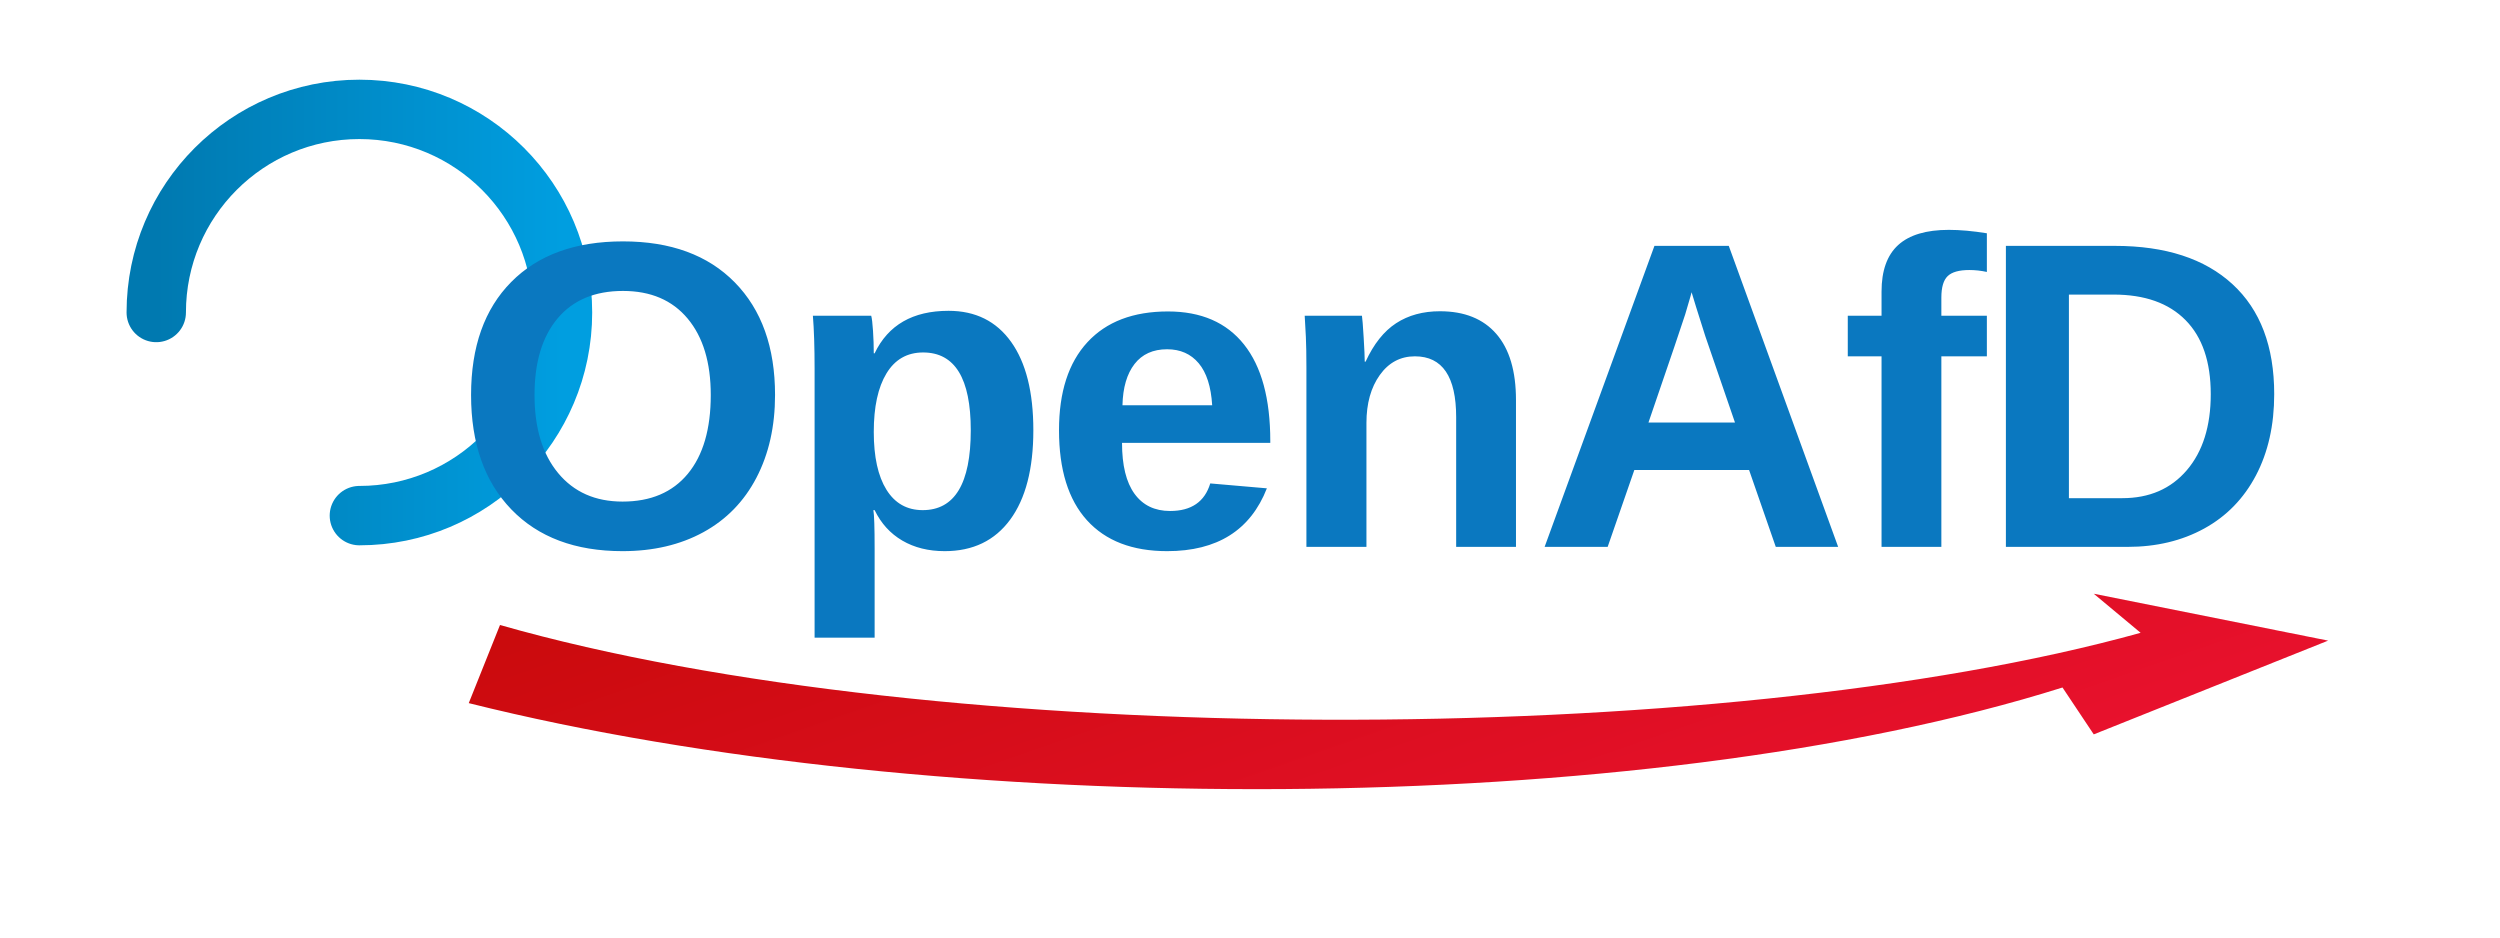
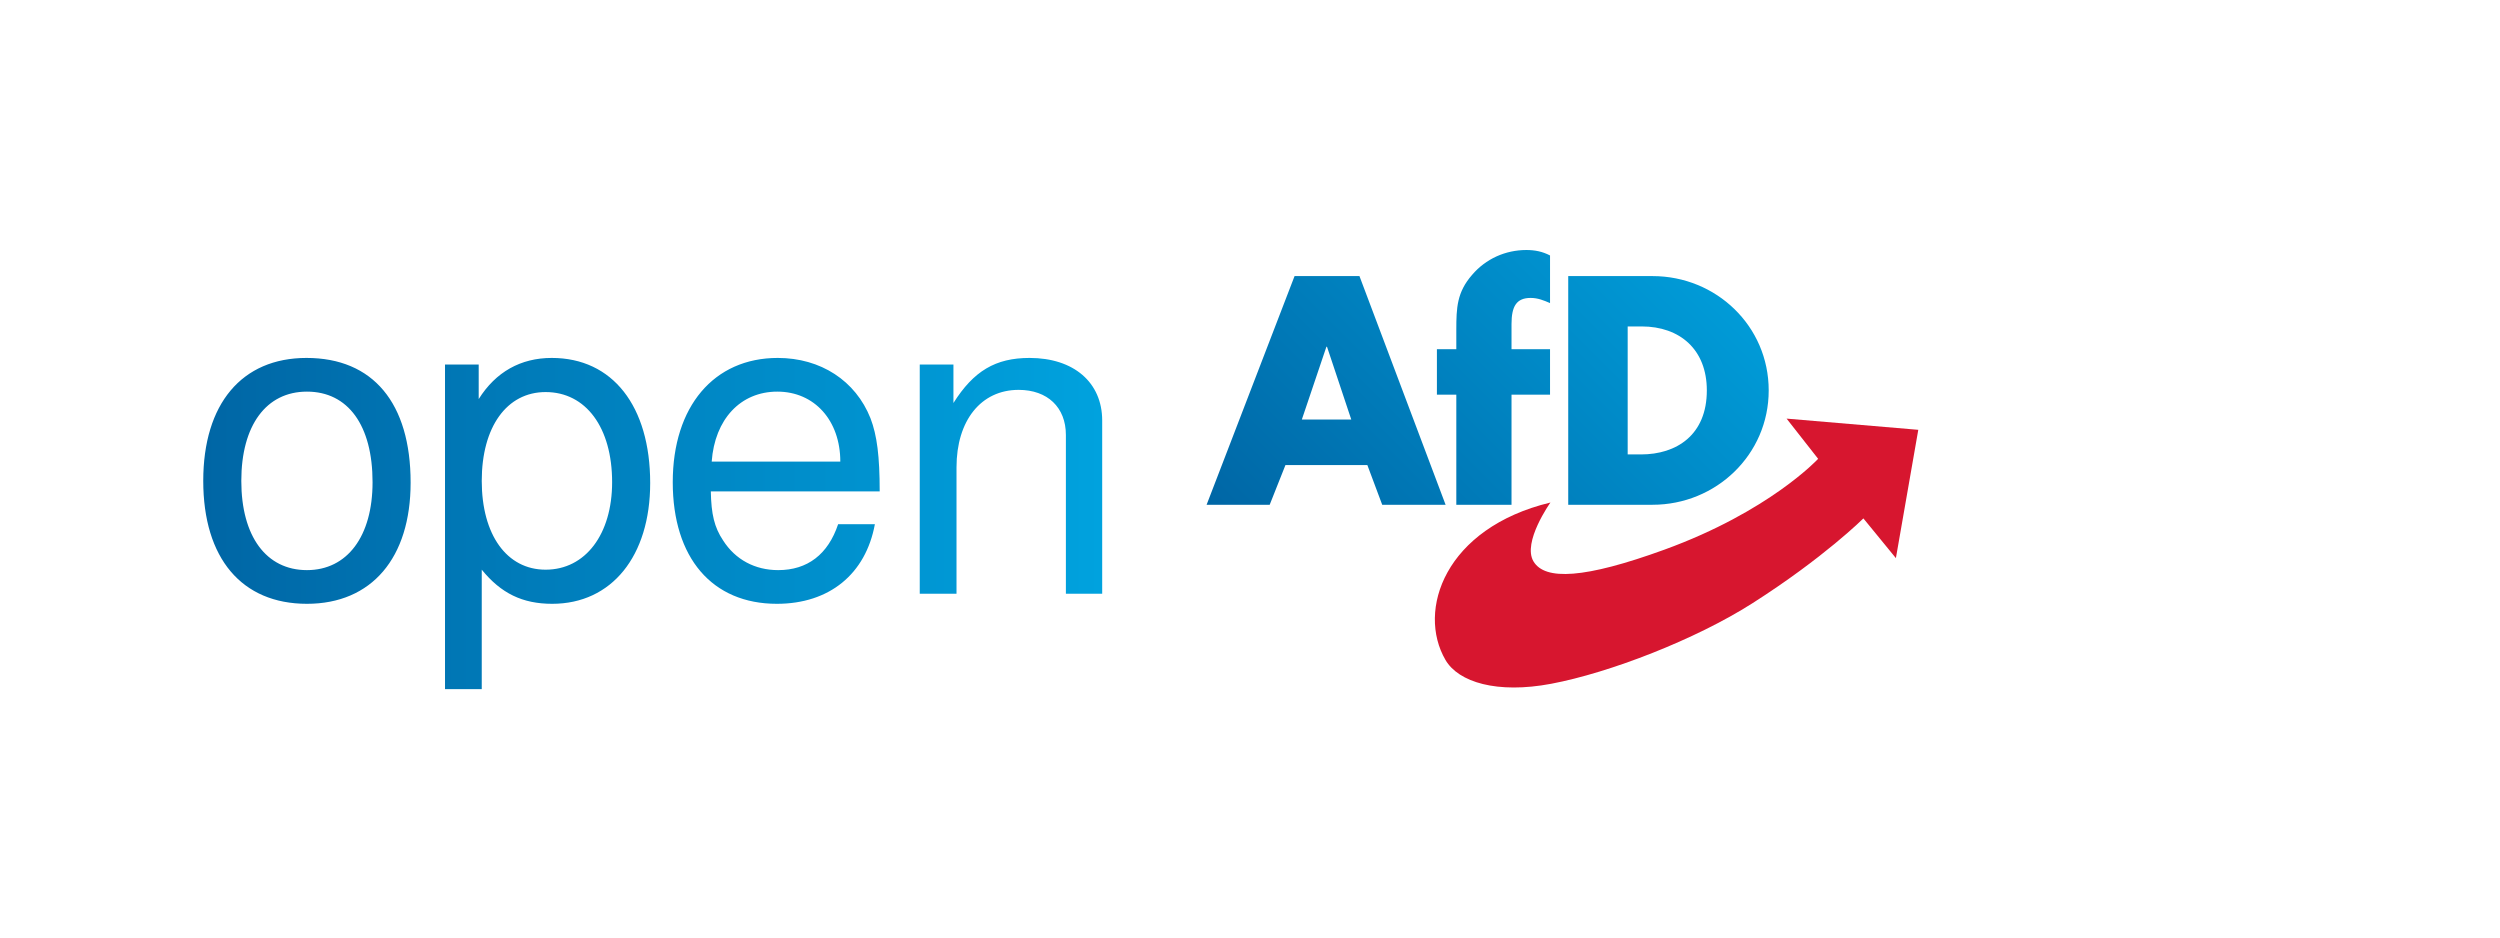
<svg xmlns="http://www.w3.org/2000/svg" viewBox="0 0 1600 600" width="1600" height="600" role="img" aria-label="OpenAfD — Sovereäner KI-Arbeitsraum">
  <defs>
-     <linearGradient id="afd-blue" x1="0" y1="0" x2="1" y2="0">
-       <stop offset="0%" stop-color="#0079b0" />
-       <stop offset="100%" stop-color="#009ee0" />
+     <linearGradient id="afd-blue" x2="1" gradientTransform="matrix(114.1 114.1 114.1 -114.1 984.25 66.686)" gradientUnits="userSpaceOnUse">
+       <stop stop-color="#0066a5" offset="0" />
+       <stop stop-color="#0066a5" offset="0.001" />
+       <stop stop-color="#00a2de" offset="1" />
    </linearGradient>
-     <linearGradient id="arrow-red" x1="0" y1="0" x2="1" y2="0.3">
-       <stop offset="0%" stop-color="#c80a0a" />
-       <stop offset="100%" stop-color="#e8112d" />
+     <linearGradient id="open-blue" x1="0" y1="0" x2="1" y2="0">
+       <stop stop-color="#0066a5" offset="0" />
+       <stop stop-color="#00a2de" offset="1" />
    </linearGradient>
  </defs>
-   <path d="M 100 200            A 130 130 0 1 1 230 330" fill="none" stroke="url(#afd-blue)" stroke-width="38" stroke-linecap="round" />
-   <text x="290" y="350" fill="#0a78c0" font-family="Arial, Helvetica, sans-serif" font-weight="900" font-size="280" letter-spacing="-6">OpenAfD</text>
-   <path d="M 320 400            C 600 480, 1100 480, 1370 405            L 1340 380            L 1490 410            L 1340 470            L 1320 440            C 1050 525, 600 525, 300 450            Z" fill="url(#arrow-red)" />
+   <text x="120" y="380" font-family="'Helvetica Neue', Helvetica, Arial, sans-serif" font-weight="500" font-size="280" fill="url(#open-blue)" letter-spacing="-6">open</text>
+   <svg x="610" y="160" width="780" height="280" viewBox="0 0 369.38 227.04">
+     <g transform="matrix(1.25 0 0 -1.25 -1316.4 467.36)">
+       <g transform="matrix(1.4863 0 0 1.4863 -888.67 52.546)">
+         <path d="m1402.5 145.67s-7.916-11.129-4.737-16.447c3.211-5.375 14.237-4.838 36.543 3.267 29.398 10.682 42.968 25.384 42.968 25.384l-8.809 11.23 36.783-3.127-6.255-35.84-9.078 11.095s-10.961-10.928-30.998-23.703c-15.866-10.115-39.882-19.41-56.216-22.492-15.109-2.854-25.896 0.434-29.52 6.655-8.04 13.812-0.201 36.849 29.319 43.978" fill="#d7162f" />
+         <g transform="translate(343.68 56.887)">
+           <path d="m1047.8 158.86c-1.398-0.302-2.753-0.749-4.046-1.336-1.291-0.589-2.519-1.317-3.662-2.177-1.146-0.862-2.204-1.858-3.159-2.98-1.056-1.207-1.862-2.389-2.474-3.575-0.612-1.185-1.029-2.378-1.316-3.604-0.285-1.23-0.439-2.494-0.521-3.83-0.083-1.334-0.094-2.736-0.094-4.241v-5.506h-5.42v-12.707h5.42v-30.753h15.42v30.753h10.759v12.707h-10.759v7.03c0 1.229 0.085 2.3 0.274 3.213 0.188 0.913 0.483 1.671 0.901 2.274 0.419 0.603 0.961 1.054 1.649 1.352 0.687 0.3 1.517 0.448 2.513 0.448 0.509 0 0.991-0.043 1.455-0.117 0.464-0.075 0.912-0.185 1.351-0.317 0.439-0.133 0.871-0.289 1.303-0.458 0.435-0.171 0.868-0.358 1.313-0.548v13.3c-0.529 0.276-1.06 0.509-1.593 0.704s-1.07 0.351-1.616 0.473c-0.544 0.12-1.098 0.208-1.663 0.265-0.566 0.056-1.143 0.084-1.736 0.084-1.46 0-2.901-0.155-4.299-0.454m33.653-6.832h-17.665v-63.876h23.552c4.427 0 8.667 0.874 12.539 2.464 3.873 1.591 7.375 3.9 10.323 6.769 2.95 2.871 5.346 6.302 7.004 10.139 1.66 3.835 2.58 8.076 2.58 12.565 0 4.492-0.916 8.732-2.567 12.568-1.653 3.836-4.041 7.268-6.985 10.136-2.943 2.871-6.443 5.178-10.318 6.771-3.877 1.591-8.128 2.464-12.576 2.464zm-1.059-40.876v26.814h3.898c2.666 0 5.139-0.403 7.348-1.186 2.208-0.781 4.151-1.944 5.761-3.463 1.61-1.52 2.885-3.398 3.759-5.609 0.873-2.212 1.344-4.759 1.344-7.619 0-3.113-0.528-5.786-1.479-8.046-0.948-2.259-2.316-4.104-3.994-5.561-1.679-1.457-3.668-2.523-5.855-3.225-2.188-0.704-4.577-1.042-7.056-1.042h-3.726zm-79.451 40.876h-13.596l-6.144-15.969-6.142-15.969-6.141-15.97-6.142-15.967h17.62l1.103 2.774 1.099 2.775 1.103 2.773 1.101 2.775h22.873l1.038-2.775 1.038-2.773 1.038-2.775 1.039-2.774h17.705l-6.015 15.967-6.016 15.97-6.014 15.969-6.016 15.969zm-9.847-34.987 1.714 5.083 1.715 5.081 1.716 5.084h0.169l1.696-5.084 1.694-5.081 1.692-5.083 1.696-5.084h-13.81z" fill="url(#afd-blue)" />
+         </g>
+       </g>
+     </g>
+   </svg>
</svg>
